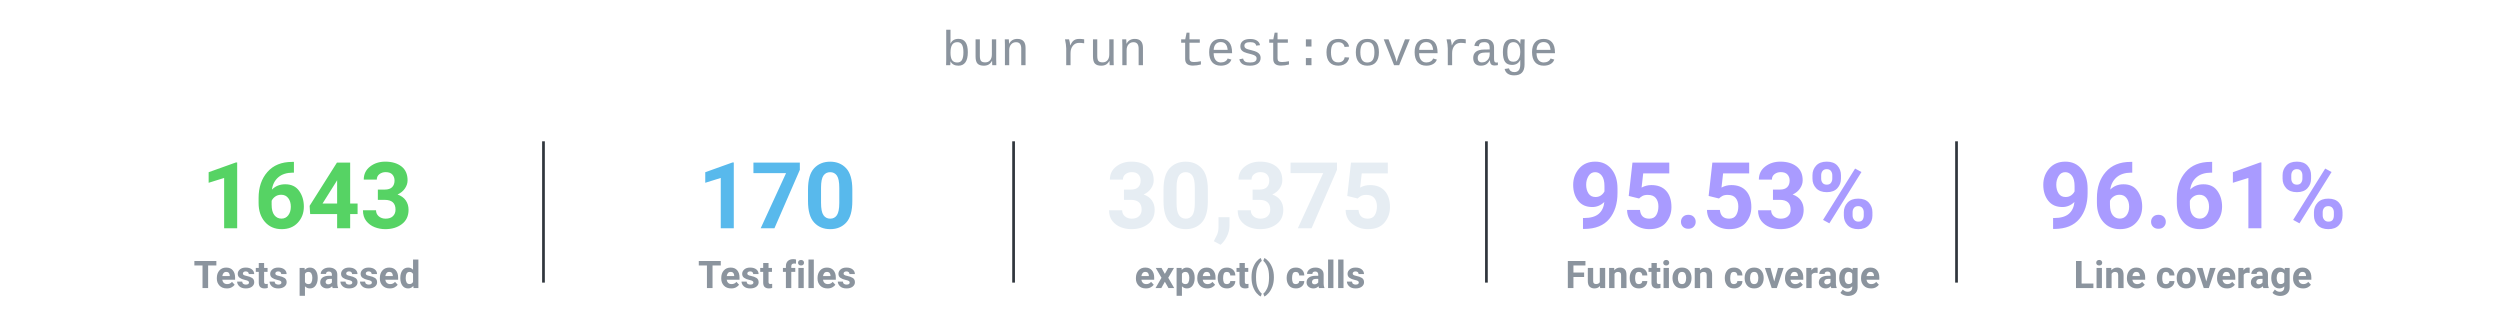
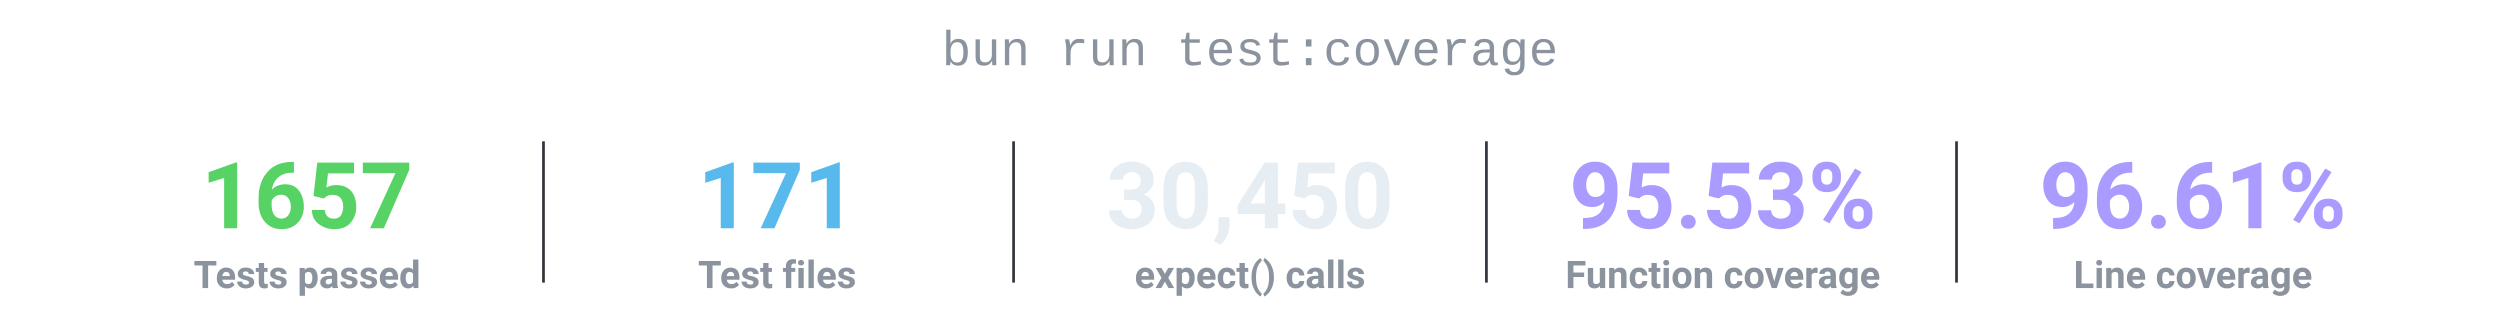
- <svg xmlns="http://www.w3.org/2000/svg" viewBox="0 0 920 122" width="920" height="122" role="img" aria-label="bun run test:coverage — 1643 tests passed, 170 test files, 30,375 expect() calls, 95.53% function coverage, 96.61% line coverage">
+ <svg xmlns="http://www.w3.org/2000/svg" viewBox="0 0 920 122" width="920" height="122" role="img" aria-label="bun run test:coverage — 1657 tests passed, 171 test files, 30,450 expect() calls, 95.53% function coverage, 96.61% line coverage">
  <style>
    .cmd { font-family: ui-monospace, SFMono-Regular, 'SF Mono', Menlo, Consolas, 'Liberation Mono', monospace; font-weight: 500; font-size: 18px; }
    .val { font-family: system-ui, -apple-system, BlinkMacSystemFont, 'Segoe UI', Roboto, sans-serif; font-weight: 700; font-size: 34px; }
    .lbl { font-family: system-ui, -apple-system, BlinkMacSystemFont, 'Segoe UI', Roboto, sans-serif; font-weight: 600; font-size: 14px; }
  </style>
  <text x="460" y="24" text-anchor="middle" class="cmd" fill="#8b949e">bun run test:coverage</text>
  <line x1="200" y1="52" x2="200" y2="104" stroke="#30363d" stroke-width="1" />
  <line x1="373" y1="52" x2="373" y2="104" stroke="#30363d" stroke-width="1" />
  <line x1="547" y1="52" x2="547" y2="104" stroke="#30363d" stroke-width="1" />
  <line x1="720" y1="52" x2="720" y2="104" stroke="#30363d" stroke-width="1" />
-   <text x="113" y="84" text-anchor="middle" class="val" fill="#56d364">1643</text>
+   <text x="113" y="84" text-anchor="middle" class="val" fill="#56d364">1657</text>
  <text x="113" y="106" text-anchor="middle" class="lbl" fill="#8b949e">Tests passed</text>
-   <text x="286" y="84" text-anchor="middle" class="val" fill="#58b9ec">170</text>
+   <text x="286" y="84" text-anchor="middle" class="val" fill="#58b9ec">171</text>
  <text x="286" y="106" text-anchor="middle" class="lbl" fill="#8b949e">Test files</text>
-   <text x="460" y="84" text-anchor="middle" class="val" fill="#e6edf3">30,375</text>
+   <text x="460" y="84" text-anchor="middle" class="val" fill="#e6edf3">30,450</text>
  <text x="460" y="106" text-anchor="middle" class="lbl" fill="#8b949e">expect() calls</text>
  <text x="634" y="84" text-anchor="middle" class="val" fill="#a99bff">95.53%</text>
  <text x="634" y="106" text-anchor="middle" class="lbl" fill="#8b949e">Function coverage</text>
  <text x="807" y="84" text-anchor="middle" class="val" fill="#a99bff">96.61%</text>
  <text x="807" y="106" text-anchor="middle" class="lbl" fill="#8b949e">Line coverage</text>
</svg>
